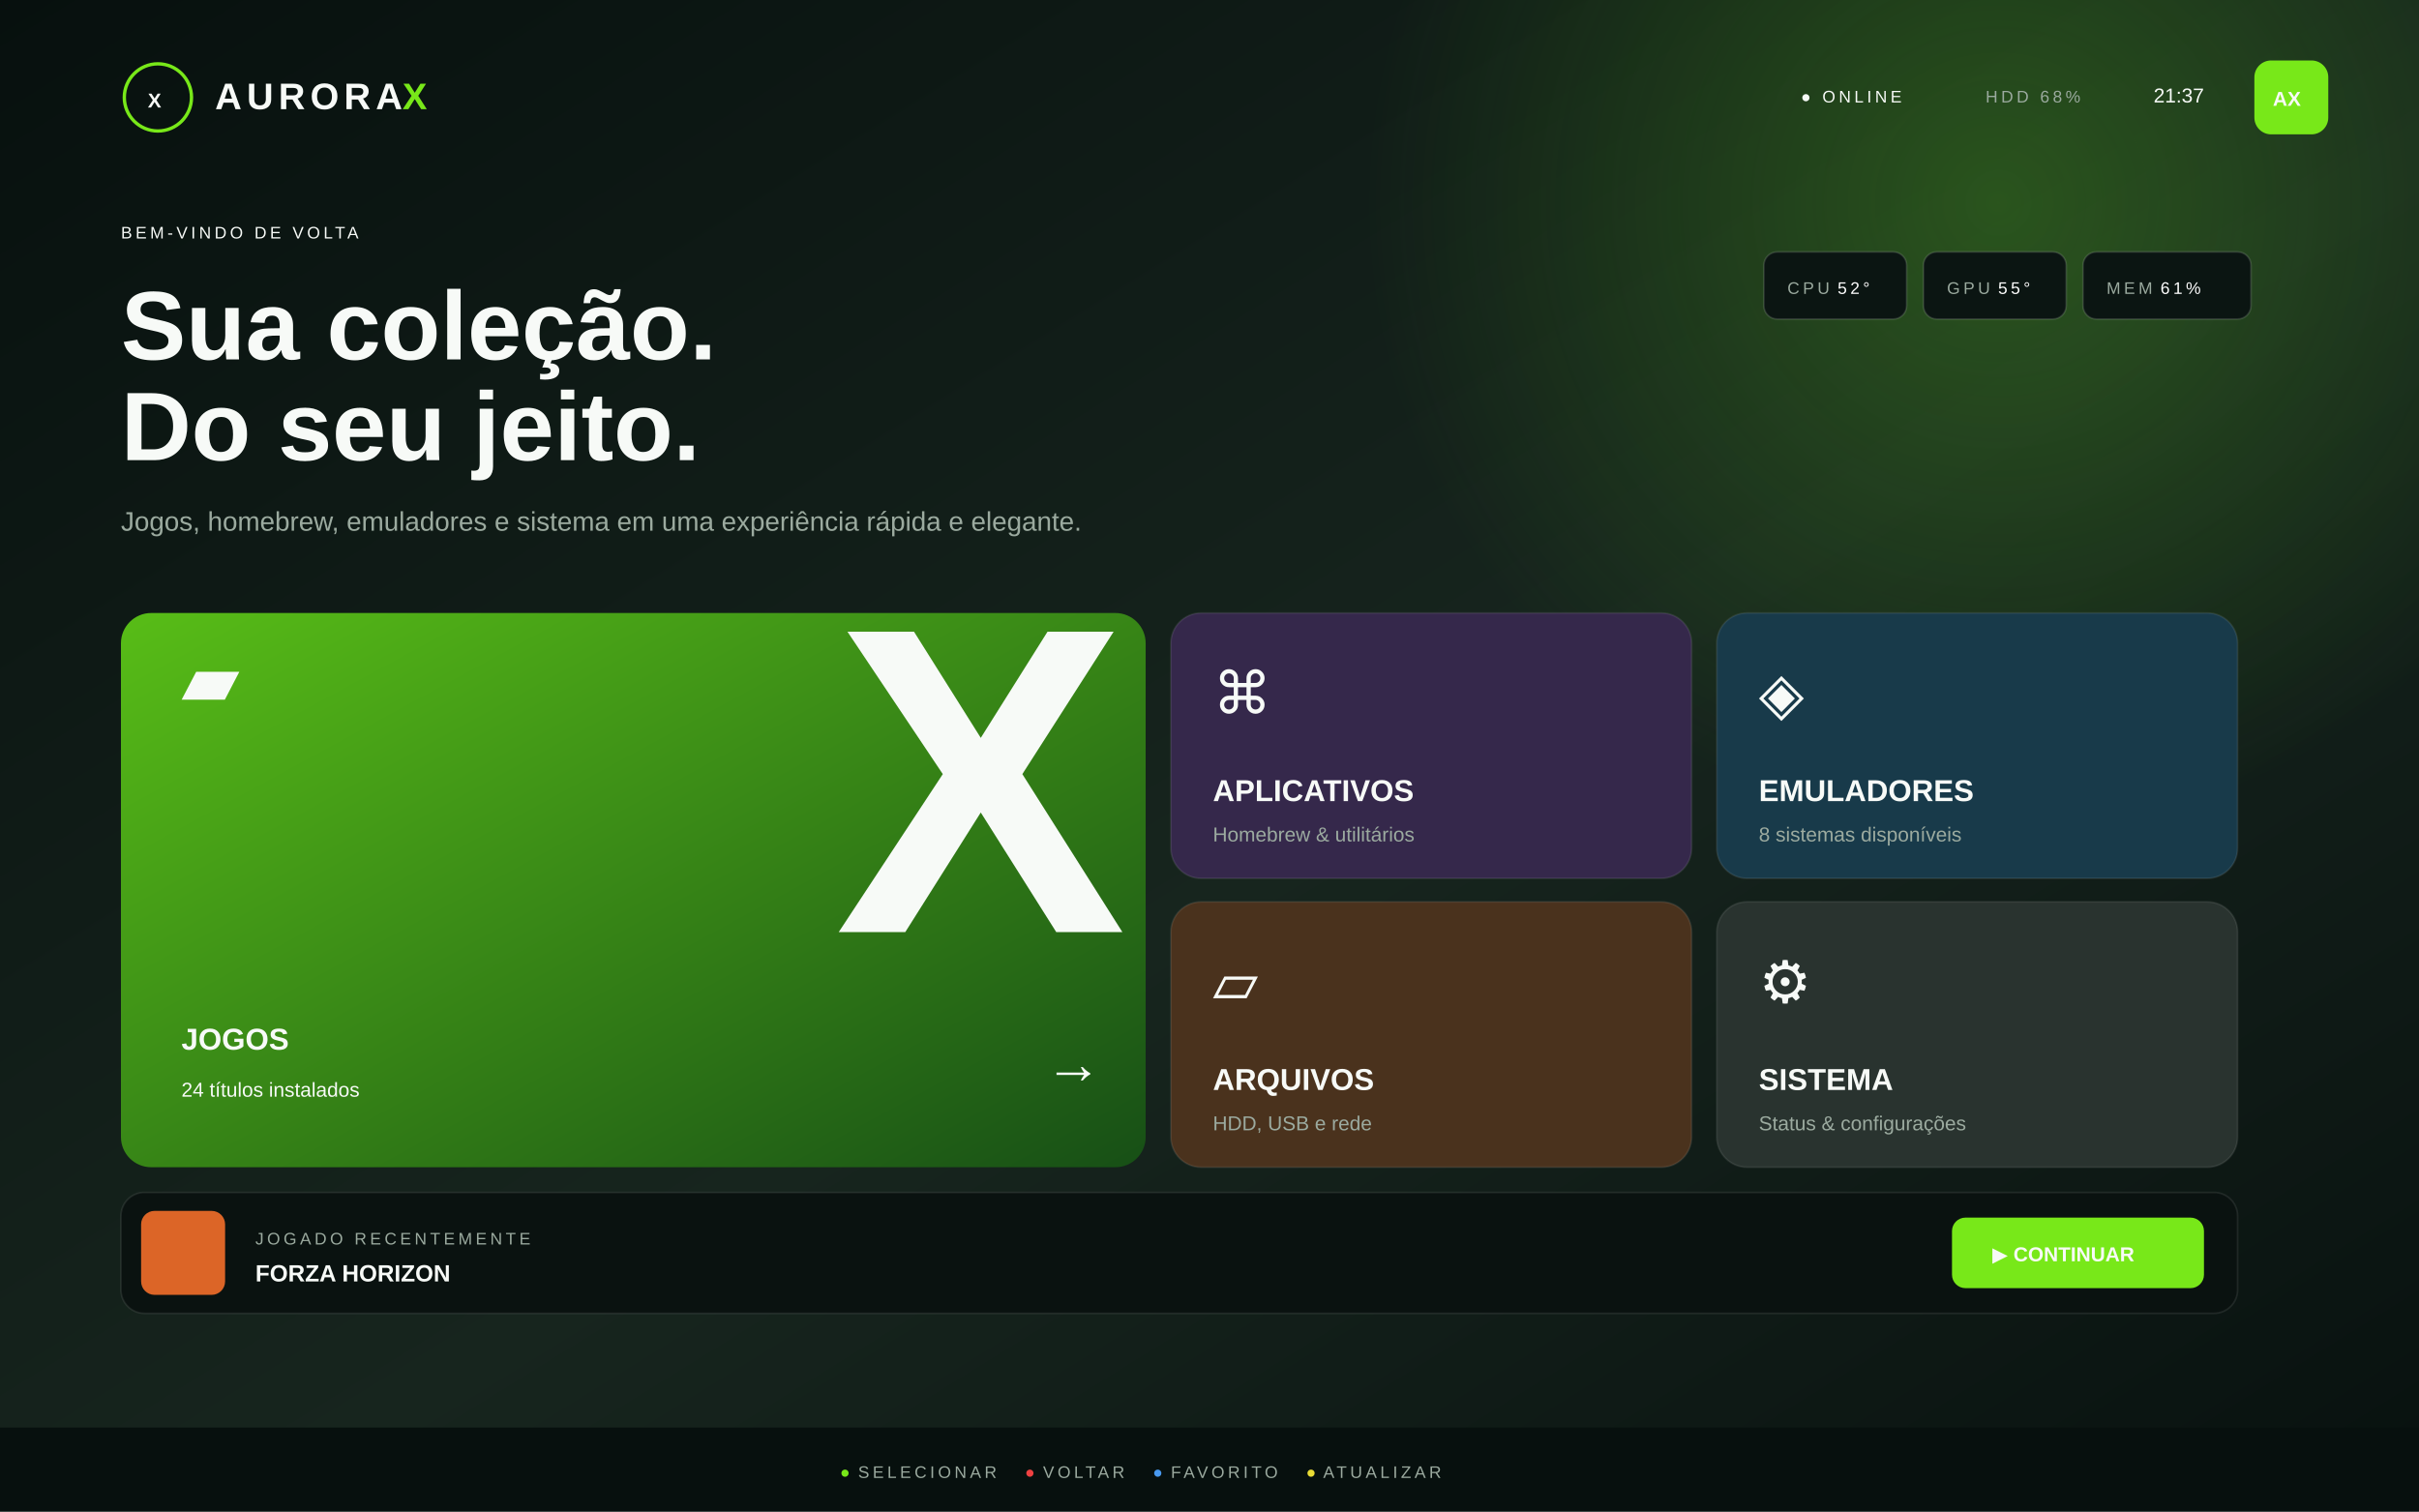
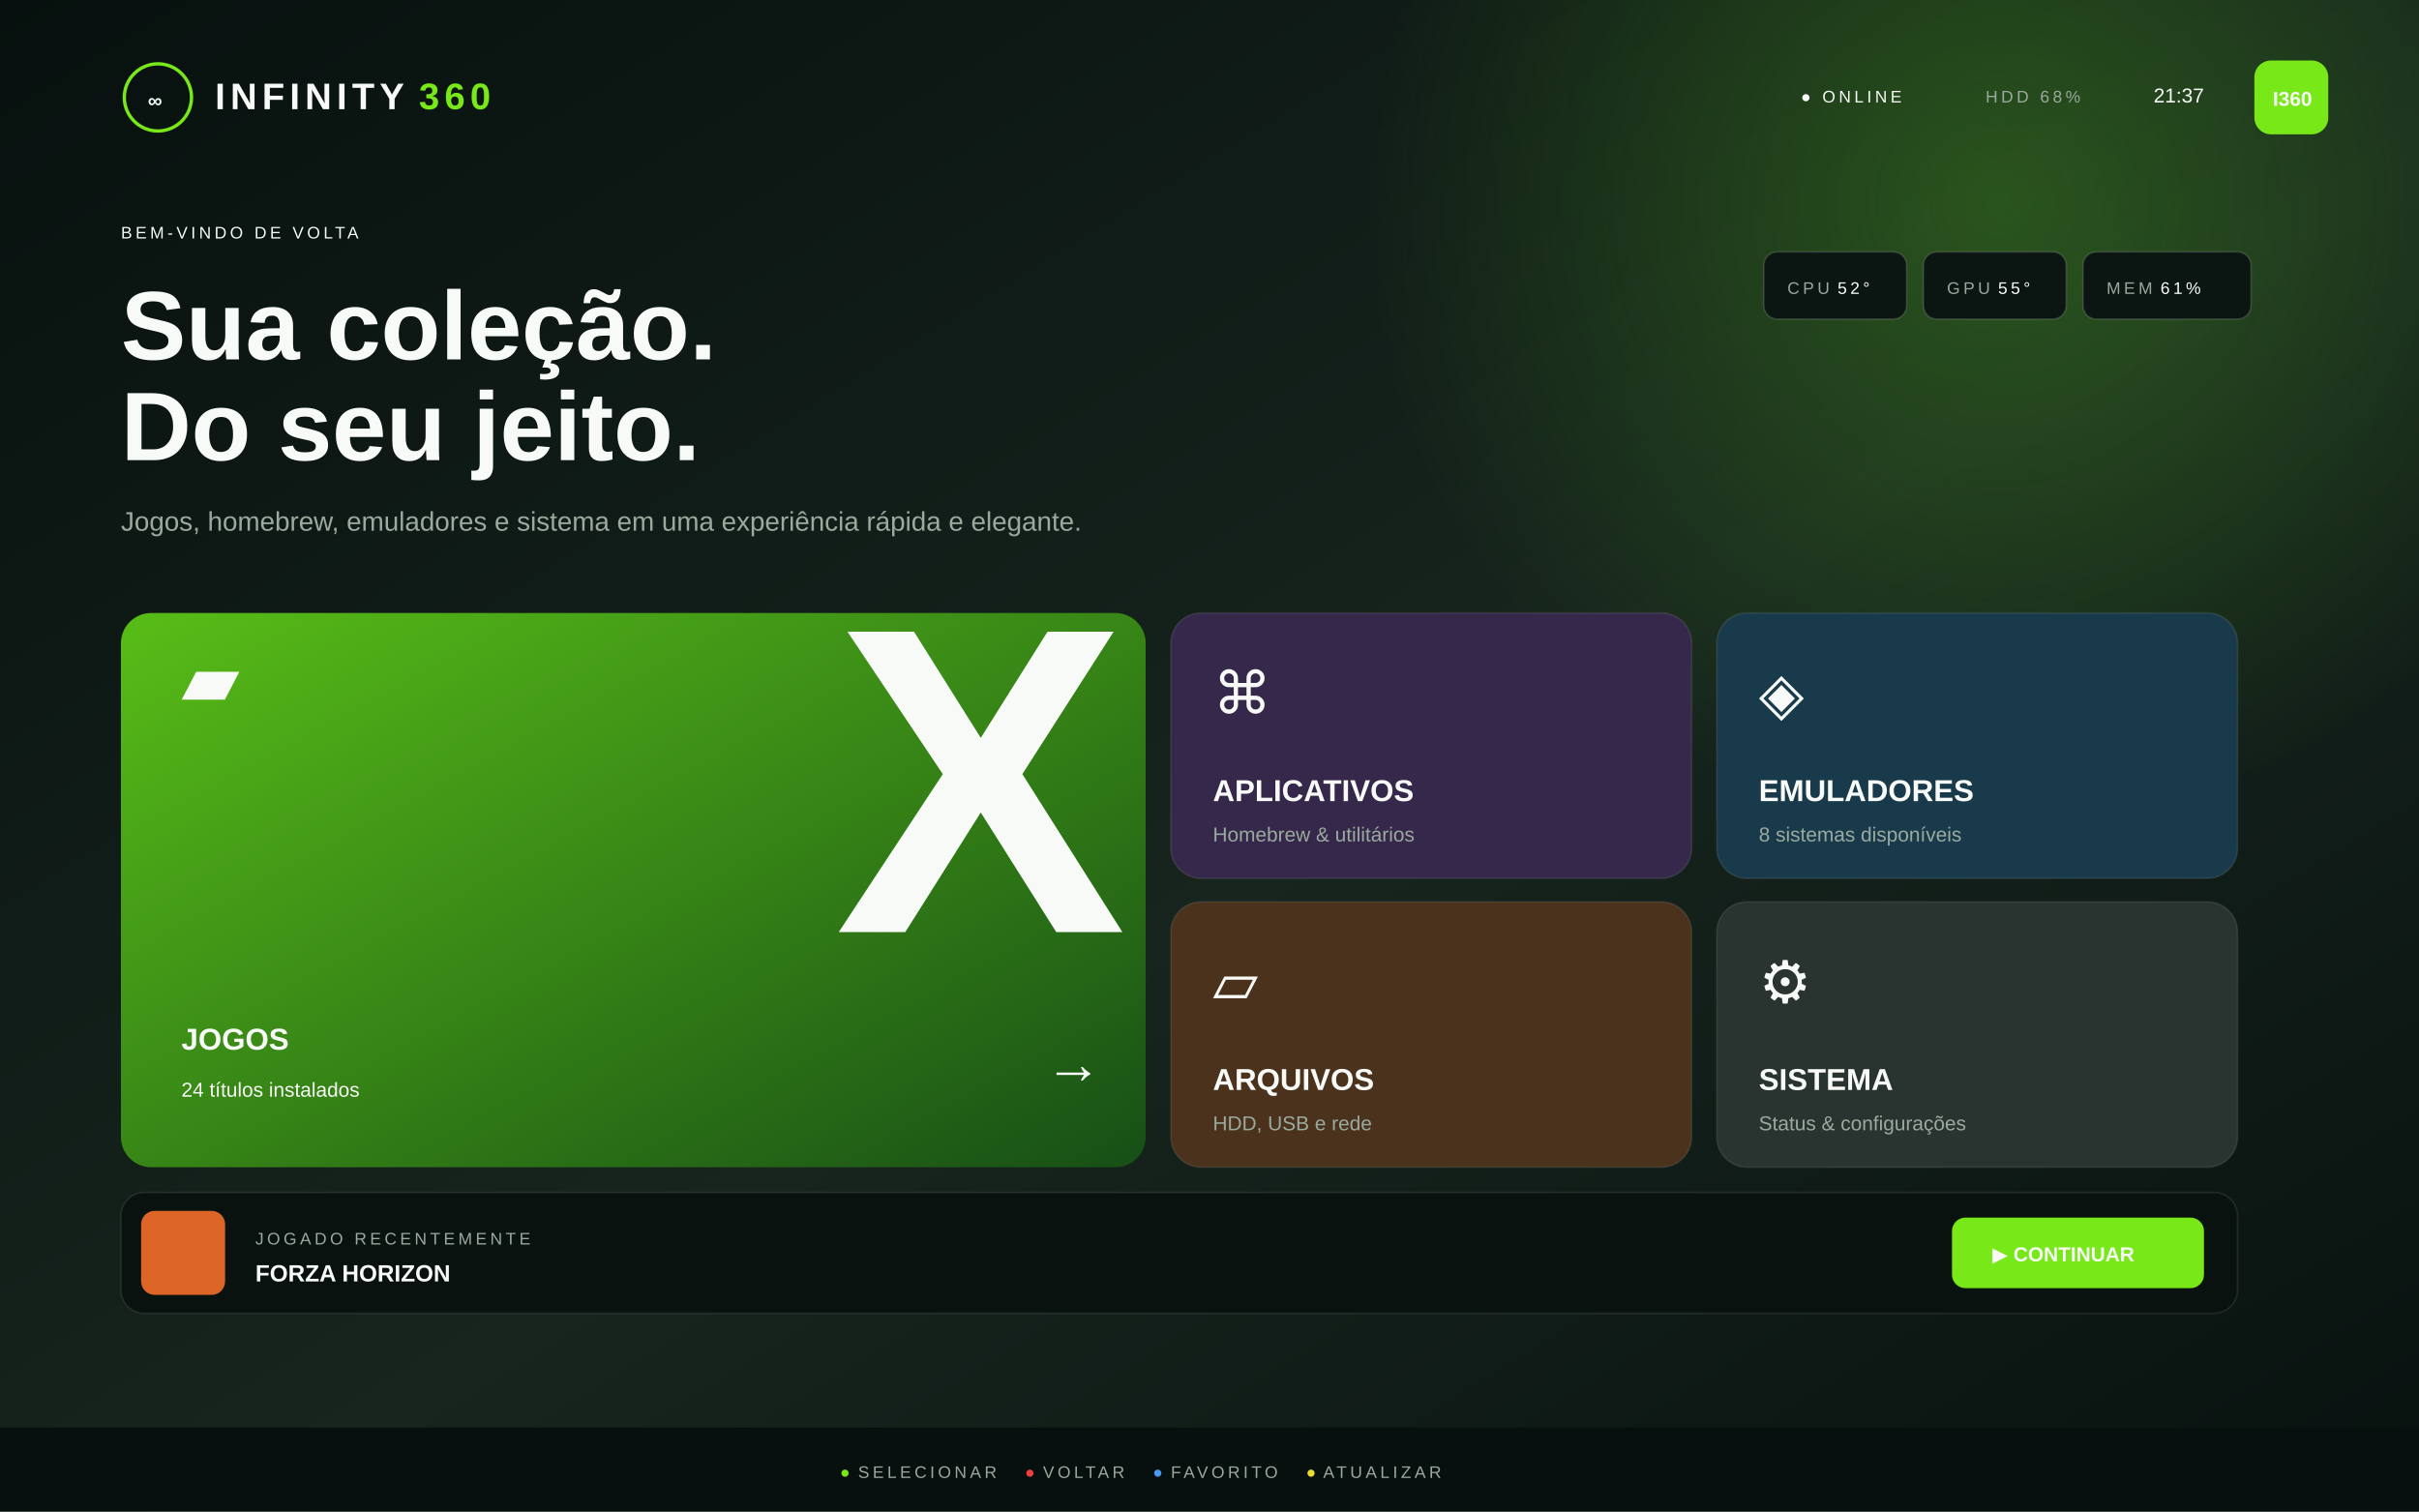
<svg xmlns="http://www.w3.org/2000/svg" width="1440" height="900" viewBox="0 0 1440 900">
  <defs>
    <linearGradient id="bg" x2="1" y2="1">
      <stop stop-color="#07100e" />
      <stop offset=".55" stop-color="#17251e" />
      <stop offset="1" stop-color="#08110f" />
    </linearGradient>
    <radialGradient id="glow">
      <stop stop-color="#60d520" stop-opacity=".28" />
      <stop offset="1" stop-color="#60d520" stop-opacity="0" />
    </radialGradient>
    <linearGradient id="green" x2="1" y2="1">
      <stop stop-color="#58bd17" />
      <stop offset="1" stop-color="#174f16" />
    </linearGradient>
    <style>text{font-family:Arial,sans-serif;fill:#f7faf7}.muted{fill:#9baa9f}.tiny{font-size:10px;letter-spacing:2px}.title{font-size:58px;font-weight:700}.tiletitle{font-size:18px;font-weight:700}.small{font-size:12px}</style>
  </defs>
  <rect width="1440" height="900" fill="url(#bg)" />
  <circle cx="1190" cy="120" r="380" fill="url(#glow)" />
  <g transform="translate(72 36)">
    <circle cx="22" cy="22" r="20" fill="none" stroke="#78e819" stroke-width="2" />
-     <text x="16" y="28" fill="#78e819" font-weight="700">X</text>
-     <text x="56" y="29" font-size="22" font-weight="700" letter-spacing="3">AURORA<tspan fill="#78e819">X</tspan>
+     <text x="16" y="28" fill="#78e819" font-weight="700">∞</text>
+     <text x="56" y="29" font-size="22" font-weight="700" letter-spacing="3">INFINITY <tspan fill="#78e819">360</tspan>
    </text>
    <g transform="translate(1000)">
      <text class="tiny" fill="#78e819" y="25">● ONLINE</text>
      <text class="tiny muted" x="110" y="25">HDD 68%</text>
      <text class="small" x="210" y="25">21:37</text>
      <rect x="270" width="44" height="44" rx="10" fill="#78e819" />
-       <text x="281" y="27" fill="#14220e" font-weight="700">AX</text>
+       <text x="281" y="27" fill="#14220e" font-weight="700">I360</text>
    </g>
  </g>
  <g transform="translate(72 142)">
    <text class="tiny" fill="#78e819">BEM-VINDO DE VOLTA</text>
    <text class="title" y="72">Sua coleção.</text>
    <text class="title" y="132" fill="#78e819">Do seu jeito.</text>
    <text class="muted" y="174" font-size="16">Jogos, homebrew, emuladores e sistema em uma experiência rápida e elegante.</text>
  </g>
  <g transform="translate(1050 150)">
    <rect width="85" height="40" rx="8" fill="#0b1512" stroke="#ffffff22" />
    <text x="14" y="25" class="tiny muted">CPU <tspan fill="white">52°</tspan>
    </text>
    <rect x="95" width="85" height="40" rx="8" fill="#0b1512" stroke="#ffffff22" />
    <text x="109" y="25" class="tiny muted">GPU <tspan fill="white">55°</tspan>
    </text>
    <rect x="190" width="100" height="40" rx="8" fill="#0b1512" stroke="#ffffff22" />
    <text x="204" y="25" class="tiny muted">MEM <tspan fill="white">61%</tspan>
    </text>
  </g>
  <g transform="translate(72 365)">
    <rect width="610" height="330" rx="18" fill="url(#green)" />
    <text x="36" y="55" font-size="45">▰</text>
    <text x="36" y="260" class="tiletitle">JOGOS</text>
    <text x="36" y="288" class="small" fill="#d9e6d6">24 títulos instalados</text>
    <text x="550" y="280" font-size="34">→</text>
    <text x="425" y="190" font-size="260" fill="#ffffff0b" font-weight="700">X</text>
    <g transform="translate(625)">
      <rect width="310" height="158" rx="18" fill="#35284b" stroke="#ffffff16" />
      <text x="25" y="60" font-size="35">⌘</text>
      <text x="25" y="112" class="tiletitle">APLICATIVOS</text>
      <text x="25" y="136" class="small muted">Homebrew &amp; utilitários</text>
    </g>
    <g transform="translate(950)">
      <rect width="310" height="158" rx="18" fill="#183a4a" stroke="#ffffff16" />
      <text x="25" y="60" font-size="35">◈</text>
      <text x="25" y="112" class="tiletitle">EMULADORES</text>
      <text x="25" y="136" class="small muted">8 sistemas disponíveis</text>
    </g>
    <g transform="translate(625 172)">
      <rect width="310" height="158" rx="18" fill="#4a321d" stroke="#ffffff16" />
      <text x="25" y="60" font-size="35">▱</text>
      <text x="25" y="112" class="tiletitle">ARQUIVOS</text>
      <text x="25" y="136" class="small muted">HDD, USB e rede</text>
    </g>
    <g transform="translate(950 172)">
      <rect width="310" height="158" rx="18" fill="#29332f" stroke="#ffffff16" />
      <text x="25" y="60" font-size="35">⚙</text>
      <text x="25" y="112" class="tiletitle">SISTEMA</text>
      <text x="25" y="136" class="small muted">Status &amp; configurações</text>
    </g>
  </g>
  <g transform="translate(72 710)">
    <rect width="1260" height="72" rx="14" fill="#0a1210" stroke="#ffffff16" />
    <rect x="12" y="11" width="50" height="50" rx="8" fill="#dc6527" />
    <text x="80" y="31" class="tiny muted">JOGADO RECENTEMENTE</text>
    <text x="80" y="53" font-size="14" font-weight="700">FORZA HORIZON</text>
    <rect x="1090" y="15" width="150" height="42" rx="8" fill="#78e819" />
    <text x="1114" y="41" fill="#14220e" font-size="12" font-weight="700">▶ CONTINUAR</text>
  </g>
  <rect y="850" width="1440" height="50" fill="#07100e" />
  <text x="500" y="880" class="tiny muted">
    <tspan fill="#78e819">●</tspan> SELECIONAR　 <tspan fill="#ef4141">●</tspan> VOLTAR　 <tspan fill="#4899ef">●</tspan> FAVORITO　 <tspan fill="#e9dc35">●</tspan> ATUALIZAR</text>
</svg>
